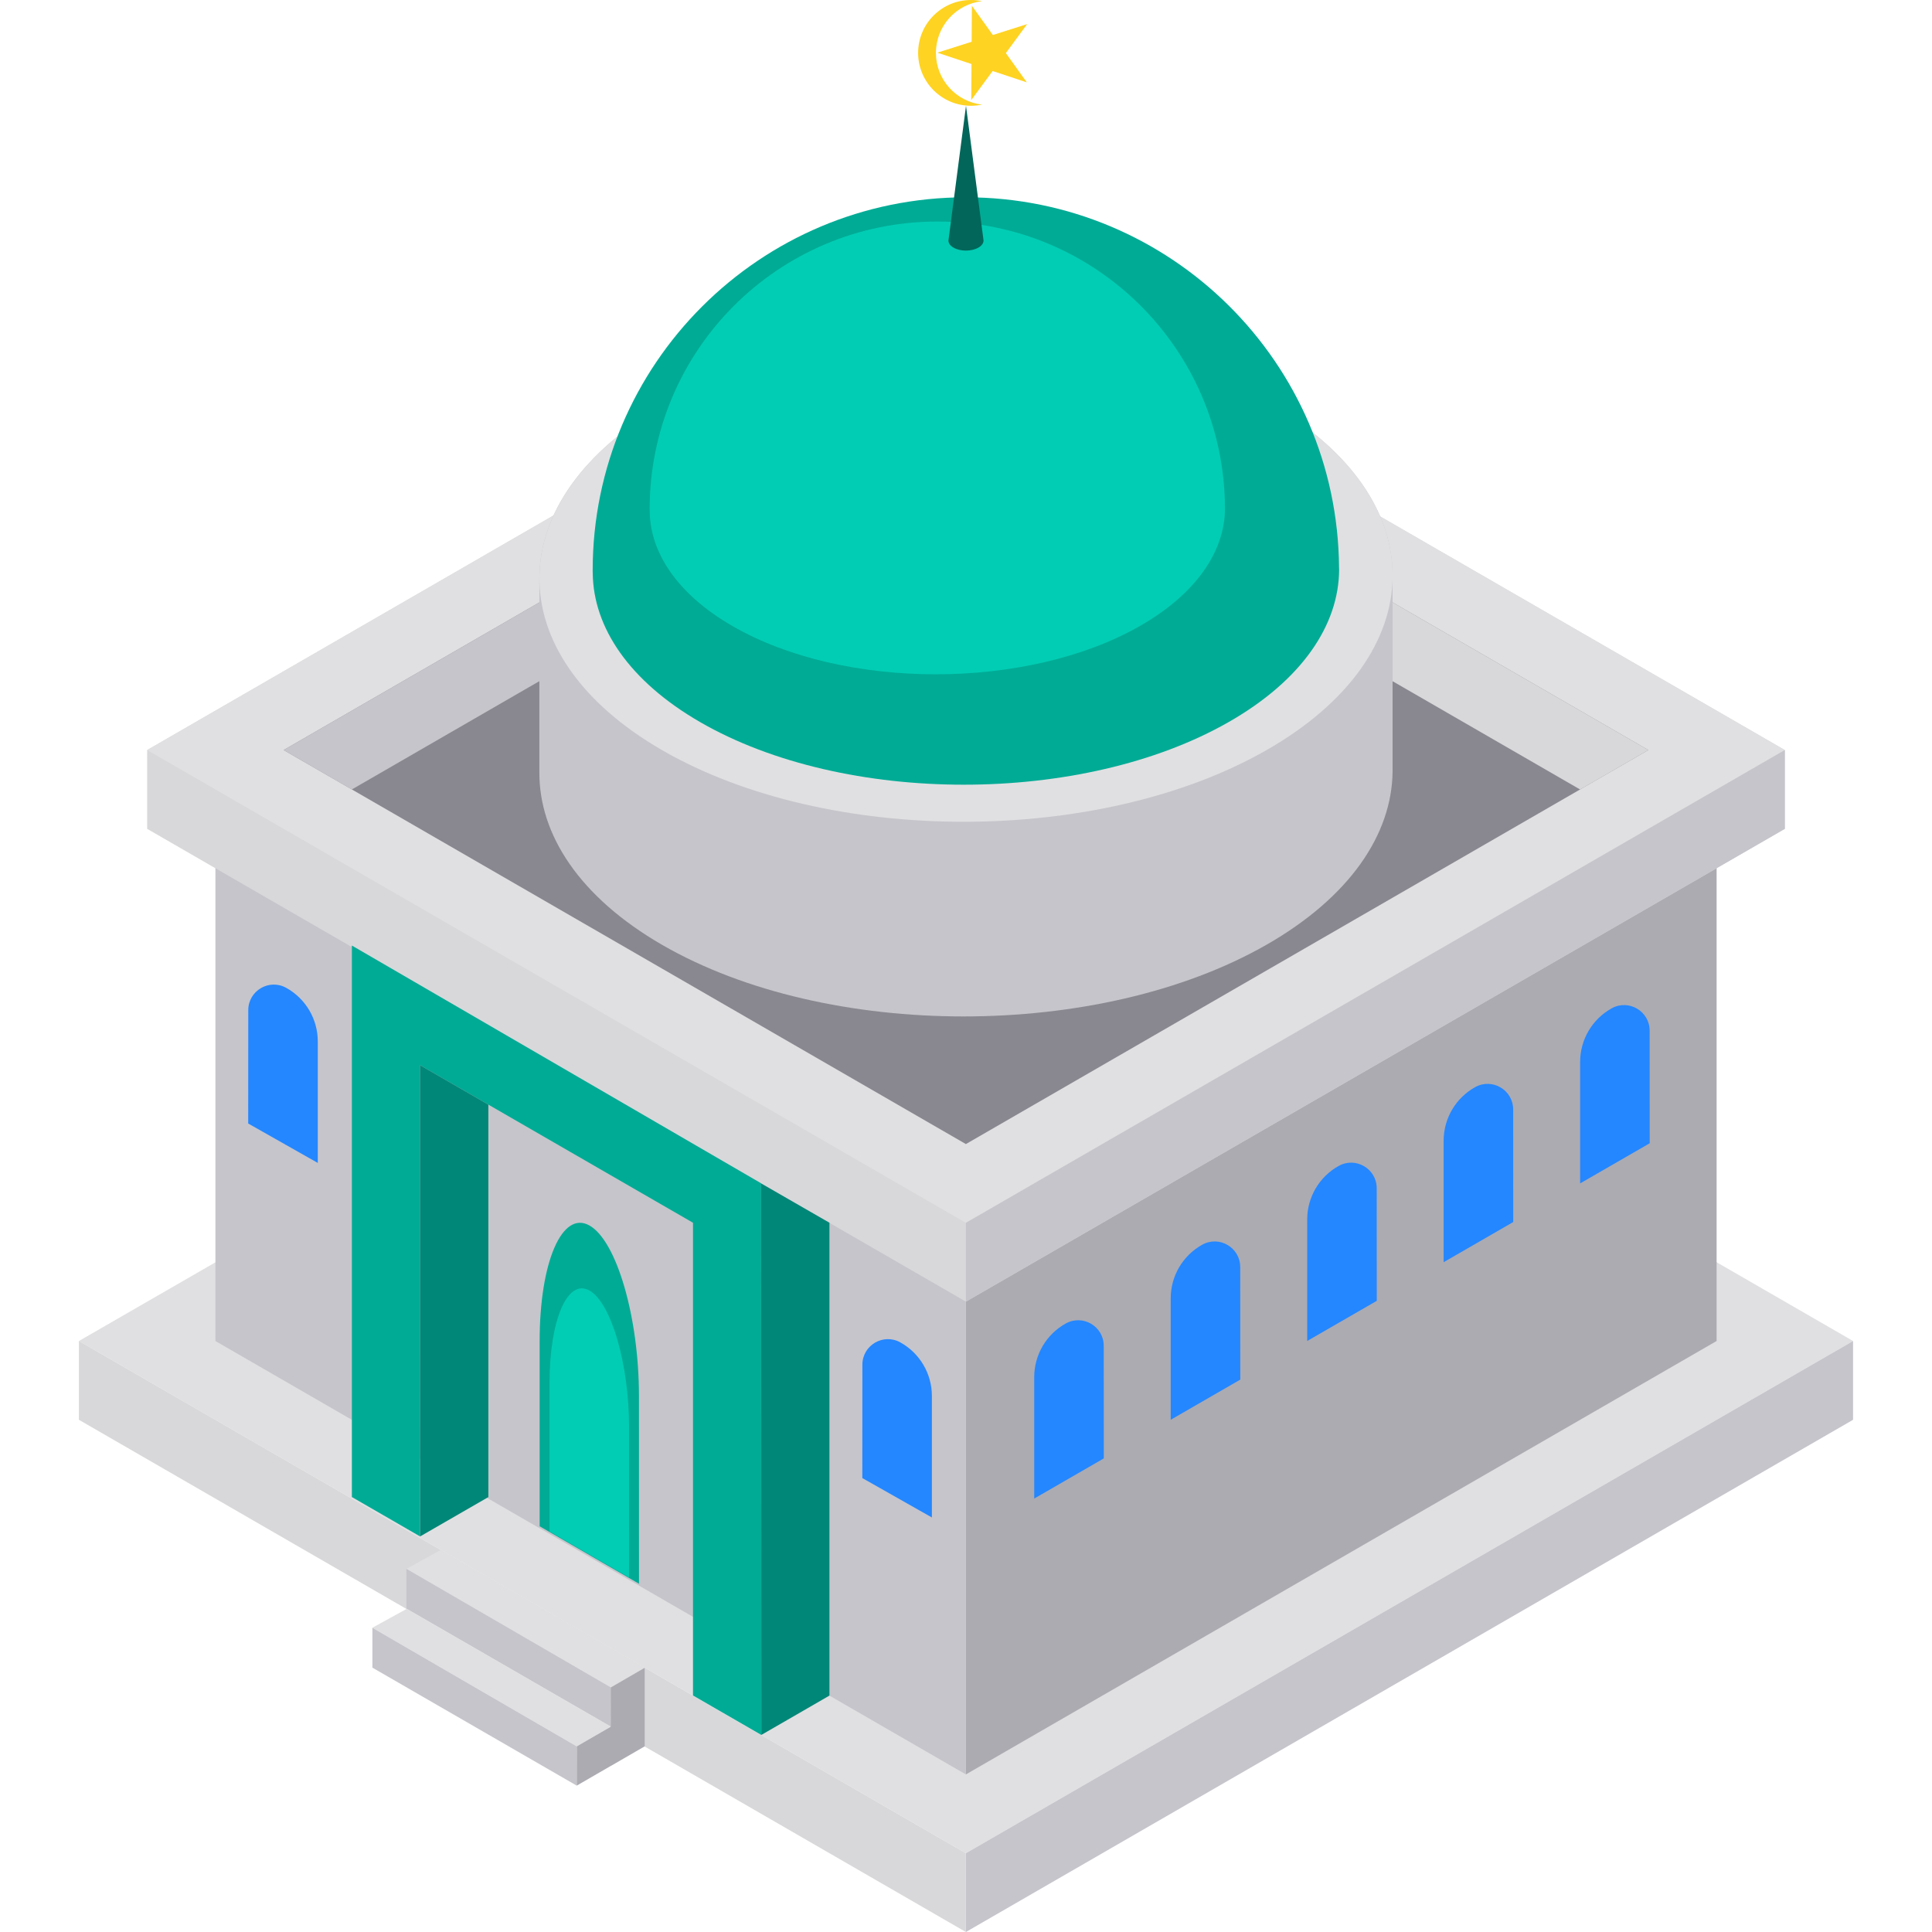
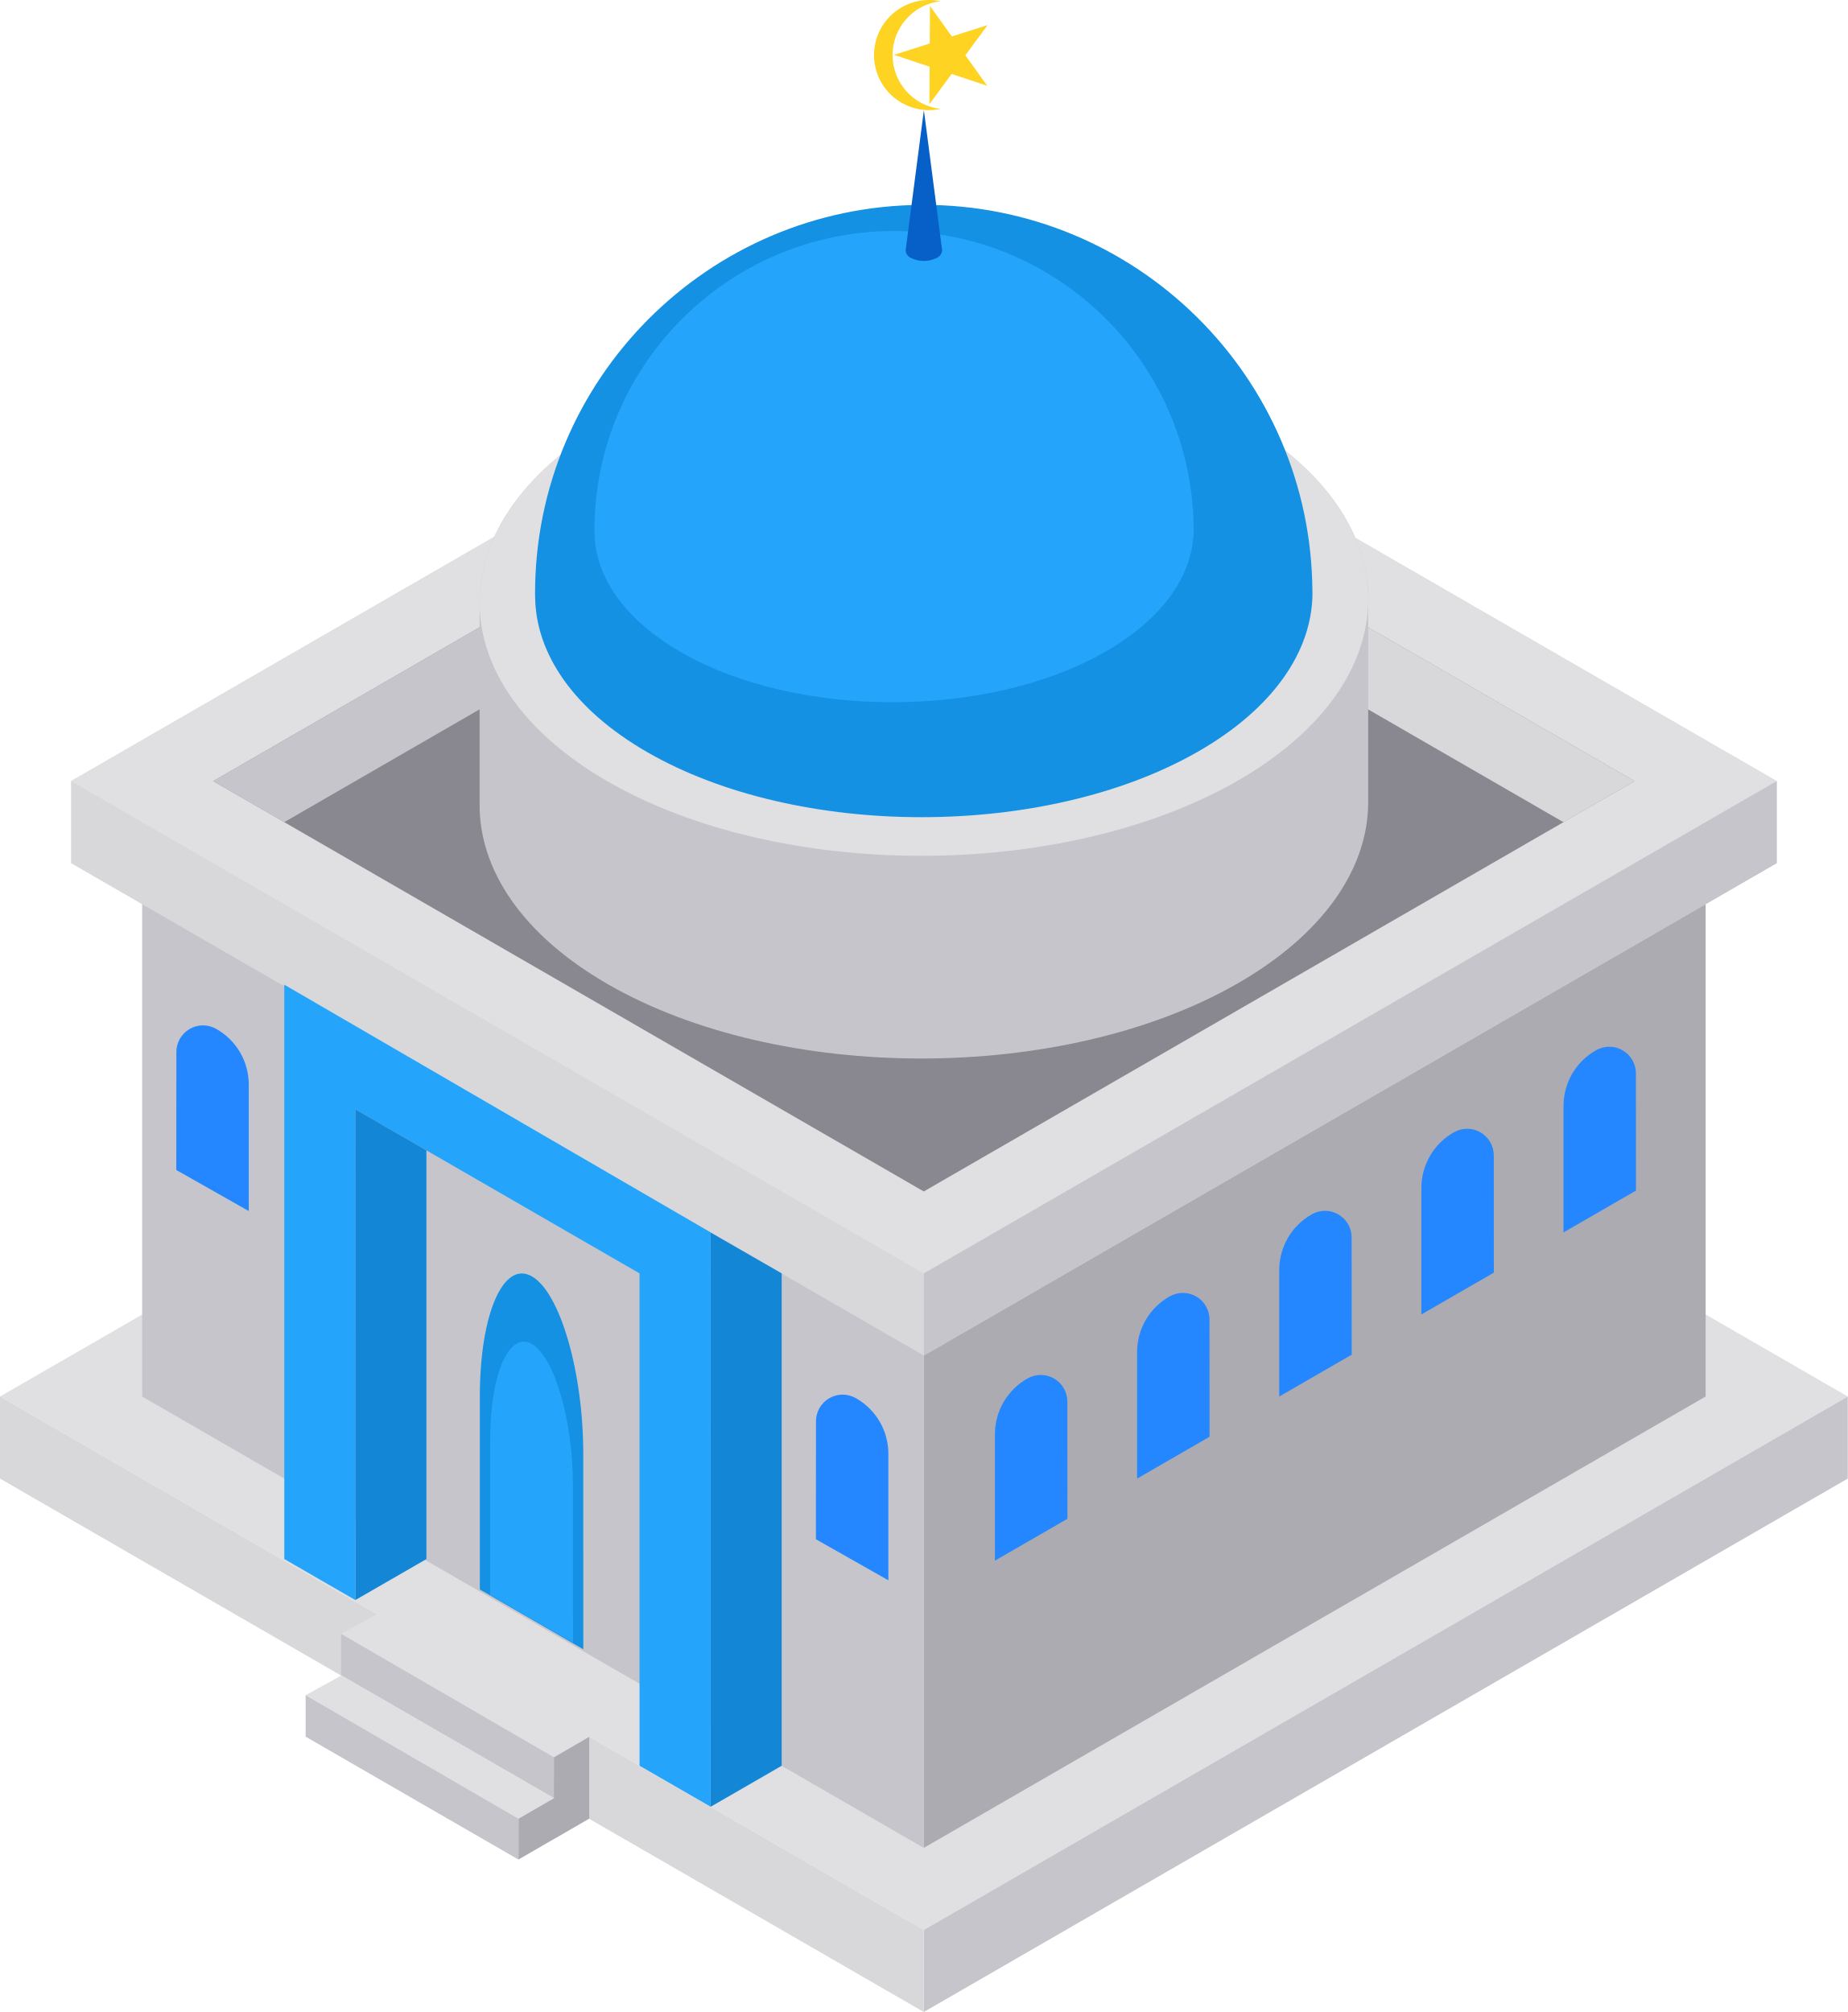
- <svg xmlns="http://www.w3.org/2000/svg" enable-background="new 0 0 512 512" version="1.1" viewBox="0 0 512 512" xml:space="preserve">
-   <polygon points="20.918 355.38 255.97 491.12 491.08 355.38 256.18 219.76" fill="#E0E0E2" />
-   <polygon points="491.08 355.38 491.08 376.26 255.97 512 255.97 491.12" fill="#C6C5CB" />
-   <polygon points="20.918 355.38 20.918 376.26 255.97 512 255.97 491.12" fill="#D8D8DA" />
-   <polygon points="255.97 470.24 454.92 355.38 454.92 209.21 255.97 324.06" fill="#ACABB1" />
-   <polygon points="57.084 209.21 57.084 355.38 255.97 470.24 255.97 324.06" fill="#C6C5CB" />
-   <polygon points="39 198.77 39 219.65 255.97 344.95 473 219.65 473 198.77 256 73.487" fill="#D8D8DA" />
-   <polygon points="39 198.77 255.97 324.06 473 198.77 256 73.487" fill="#E0E0E2" />
-   <polygon points="75.167 198.77 255.97 303.19 436.83 198.77 256 94.368" fill="#898890" />
-   <polygon points="93.236 209.22 255.97 115.23 256 94.368 75.167 198.77" fill="#C6C5CB" />
-   <polyline points="436.83 198.77 418.74 209.22 255.97 115.23 256 94.368" fill="#D8D8DA" />
-   <polygon points="201.73 459.76 201.72 313.6 93.251 250.58 93.251 396.73 111.33 407.17 111.32 282.29 183.65 324.04 183.65 449.32" fill="#00AB95" />
-   <g fill="#008778">
-     <polygon points="201.72 313.63 201.75 459.78 219.81 449.35 219.81 324.04" />
-     <polygon points="111.33 407.17 129.42 396.74 129.42 292.74 111.32 282.29" />
+ <svg xmlns="http://www.w3.org/2000/svg" width="441.704" height="481.007" viewBox="0 0 441.704 481.007">
+   <defs>
+     <style>.a{fill:#e0e0e2;}.b{fill:#c6c5cb;}.c{fill:#d8d8da;}.d{fill:#acabb1;}.e{fill:#898890;}.f{fill:#24a5fb;}.g{fill:#1387d5;}.h{fill:#1591e4;}.i{fill:#2487ff;}.j{fill:#0660c8;}.k{fill:#fed322;}</style>
+   </defs>
+   <g transform="translate(-20.918)">
+     <path class="a" d="M20.918,347.168,241.743,474.693,462.622,347.168,241.939,219.757Z" transform="translate(0 -13.302)" />
+     <path class="b" d="M476.85,355.377v19.617L255.971,502.519V482.9Z" transform="translate(-14.228 -21.512)" />
+     <path class="c" d="M20.918,355.377v19.617L241.743,502.519V482.9Z" transform="translate(0 -21.512)" />
+     <path class="d" d="M255.971,454.437l186.9-107.908V209.212l-186.9,107.893Z" transform="translate(-14.228 -12.664)" />
+     <path class="b" d="M57.084,209.212V346.529L243.932,454.437V317.105Z" transform="translate(-2.189 -12.664)" />
+     <path class="c" d="M39,191.187V210.8L242.837,328.52,446.729,210.8V191.187L242.863,73.487Z" transform="translate(-1.095 -4.448)" />
+     <path class="a" d="M39,191.187l203.837,117.7,203.892-117.7L242.863,73.487Z" transform="translate(-1.095 -4.448)" />
+     <path class="e" d="M75.167,192.452l169.859,98.1,169.914-98.1L245.053,94.368Z" transform="translate(-3.284 -5.712)" />
+     <path class="b" d="M92.142,202.268l152.884-88.3.026-19.6L75.167,192.452Z" transform="translate(-3.284 -5.712)" />
+     <path class="c" d="M425.885,192.452l-17,9.816-152.911-88.3.026-19.6" transform="translate(-14.228 -5.712)" />
+     <path class="f" d="M195.163,447.1l-.01-137.312-101.9-59.215V387.883l16.987,9.808-.01-117.324,67.947,39.23v117.7Z" transform="translate(-4.379 -15.168)" />
+     <g transform="translate(105.85 265.198)">
+       <path class="g" d="M201.722,313.627l.026,137.3,16.97-9.8V323.409Z" transform="translate(-116.794 -284.183)" />
+       <path class="g" d="M111.332,399.61l16.989-9.794V292.1l-17-9.816Z" transform="translate(-111.322 -282.286)" />
+     </g>
+     <path class="h" d="M167.737,367.212c0-19.609-5.556-38.736-12.359-42.5s-12.367,9.193-12.367,28.8v46.1l24.735,14.3Z" transform="translate(-7.391 -19.616)" />
+     <path class="f" d="M165.433,375.979c0-15.7-4.449-31.02-9.9-34.038s-9.9,7.363-9.9,23.067V401.93l19.809,11.456Z" transform="translate(-7.549 -20.667)" />
+     <g transform="translate(63.061 245.126)">
+       <path class="i" d="M245.848,369.037v30.247l-17.323-9.813.017-28.221a6.361,6.361,0,0,1,9.447-5.559h0A15.259,15.259,0,0,1,245.848,369.037Z" transform="translate(-75.628 -266.608)" />
+       <path class="i" d="M83.1,275.074v30.247l-17.323-9.813.017-28.221a6.361,6.361,0,0,1,9.447-5.559h0A15.258,15.258,0,0,1,83.1,275.074Z" transform="translate(-65.776 -260.921)" />
+       <path class="i" d="M274.083,364.031v30.247l17.323-10-.017-28.035a6.361,6.361,0,0,0-9.447-5.559h0A15.264,15.264,0,0,0,274.083,364.031Z" transform="translate(-78.385 -266.305)" />
+       <path class="i" d="M310.25,343.151V373.4l17.323-10-.017-28.035a6.361,6.361,0,0,0-9.447-5.559h0A15.258,15.258,0,0,0,310.25,343.151Z" transform="translate(-80.575 -265.042)" />
+       <path class="i" d="M346.416,322.27v30.247l17.323-10-.017-28.038a6.361,6.361,0,0,0-9.447-5.559h0A15.263,15.263,0,0,0,346.416,322.27Z" transform="translate(-82.764 -263.777)" />
+       <path class="i" d="M382.583,301.389v30.247l17.323-10-.017-28.037a6.361,6.361,0,0,0-9.447-5.559h0A15.261,15.261,0,0,0,382.583,301.389Z" transform="translate(-84.953 -262.513)" />
+       <path class="i" d="M418.749,280.508v30.247l17.323-9.995-.017-28.039a6.361,6.361,0,0,0-9.447-5.559h0A15.264,15.264,0,0,0,418.749,280.508Z" transform="translate(-87.142 -261.25)" />
+     </g>
+     <path class="a" d="M116.238,410.772l-8.536,4.7,50.887,29.524,8.437-4.9Z" transform="translate(-5.253 -24.865)" />
+     <path class="b" d="M107.7,415.773v9.851L158.575,455l.014-9.7Z" transform="translate(-5.253 -25.168)" />
+     <path class="a" d="M107.231,426.373l-8.545,4.7,50.887,29.525,8.447-4.9Z" transform="translate(-4.708 -25.809)" />
+     <path class="b" d="M98.686,431.372V441.3l50.873,29.372.014-9.778Z" transform="translate(-4.708 -26.112)" />
+     <path class="d" d="M161.321,446.883l-.007,9.764-8.464,4.892-.014,9.778,8.461-4.9.009-.079v.093l8.451-4.9V441.986Z" transform="translate(-7.985 -26.755)" />
+     <path class="b" d="M355.366,148.942v-.064h0c.131-15.615-10.034-31.22-30.537-43.06-41.078-23.717-108.752-23.717-150.386,0-20.832,11.867-31.342,27.519-31.493,43.172v48.446c-.156,15.634,10.023,31.27,30.579,43.138,41.131,23.747,108.8,23.747,150.386,0,20.781-11.868,31.279-27.5,31.453-43.138h0v-.014C355.366,197.418,355.366,148.951,355.366,148.942Z" transform="translate(-7.387 -5.329)" />
+     <path class="a" d="M173.526,192.118c-41.131-23.747-40.719-62.58.915-86.3s109.307-23.717,150.386,0,40.667,62.551-.915,86.3S214.655,215.864,173.526,192.118Z" transform="translate(-7.387 -5.329)" />
+     <path class="h" d="M342.9,144.976c-.051,13.76-9.242,27.539-27.522,37.97-36.372,20.777-95.579,20.777-131.56,0-17.685-10.21-26.588-23.6-26.74-37.053-.017-.238-.017-.476-.017-.7a92.912,92.912,0,0,1,185.822-.73C342.9,144.636,342.9,144.806,342.9,144.976Z" transform="translate(-8.241 -3.165)" />
+     <path class="f" d="M315.413,130.155c-.039,10.608-7.124,21.227-21.214,29.267-28.037,16.015-73.674,16.015-101.409,0-13.632-7.87-20.494-18.19-20.611-28.561-.013-.183-.013-.367-.013-.537a71.619,71.619,0,0,1,143.235-.563C315.413,129.894,315.413,130.025,315.413,130.155Z" transform="translate(-9.155 -3.554)" />
+     <path class="j" d="M255.718,28.031,251.35,61.579a2.128,2.128,0,0,0,1.258,1.774,6.891,6.891,0,0,0,6.185,0,2.187,2.187,0,0,0,1.294-1.774h0Z" transform="translate(-13.949 -1.697)" />
+     <g transform="translate(229.846)">
+       <path class="k" d="M247.74,13.167A12.968,12.968,0,0,1,259.211.288a13.166,13.166,0,1,0-2.737,26.045,13.257,13.257,0,0,0,2.737-.288A12.968,12.968,0,0,1,247.74,13.167Z" transform="translate(-243.308)" />
+       <path class="k" d="M257,1.523l5.225,7.286,8.544-2.719-5.315,7.221,5.225,7.287-8.51-2.823L256.859,25l.054-8.965L248.4,13.207l8.544-2.719Z" transform="translate(-243.616 -0.092)" />
+     </g>
+     <path class="b" d="M255.971,316.473V336.1L459.863,218.388V198.771Z" transform="translate(-14.228 -12.032)" />
  </g>
-   <path d="m169.33 369.99c5e-3 -20.873-5.914-41.232-13.155-45.242-7.24-4.01-13.164 9.785-13.164 30.658v49.075l26.329 15.226-0.01-49.717z" fill="#00AB95" />
-   <path d="m166.71 378.21c4e-3 -16.715-4.736-33.019-10.535-36.231s-10.542 7.837-10.542 24.553v39.301l21.085 12.194-8e-3 -39.817z" fill="#01CDB4" />
-   <g fill="#2487FF">
-     <path d="m246.96 369.95v32.196l-18.439-10.445 0.018-30.039c3e-3 -5.16 5.544-8.421 10.056-5.917 5.163 2.863 8.365 8.302 8.365 14.205z" />
-     <path d="m84.215 275.99v32.196l-18.439-10.445 0.018-30.039c3e-3 -5.16 5.544-8.421 10.056-5.917 5.163 2.863 8.365 8.301 8.365 14.205z" />
-     <path d="m274.08 364.94v32.196l18.439-10.644-0.018-29.841c-3e-3 -5.16-5.544-8.421-10.056-5.917-5.162 2.864-8.365 8.303-8.365 14.206z" />
-     <path d="m310.25 344.06v32.196l18.439-10.643-0.018-29.841c-3e-3 -5.16-5.544-8.421-10.056-5.917-5.163 2.862-8.365 8.302-8.365 14.205z" />
-     <path d="m346.42 323.18v32.196l18.439-10.64-0.018-29.845c-3e-3 -5.16-5.544-8.421-10.056-5.917-5.162 2.863-8.365 8.303-8.365 14.206z" />
-     <path d="m382.58 302.3v32.196l18.439-10.642-0.018-29.843c-3e-3 -5.16-5.544-8.421-10.056-5.917-5.163 2.863-8.365 8.303-8.365 14.206z" />
-     <path d="m418.75 281.42v32.196l18.439-10.639-0.018-29.846c-3e-3 -5.16-5.544-8.421-10.056-5.917-5.162 2.864-8.365 8.303-8.365 14.206z" />
-   </g>
-   <polygon points="116.79 410.77 107.7 415.77 161.87 447.2 170.85 441.99" fill="#E0E0E2" />
-   <polygon points="107.7 415.77 107.7 426.26 161.85 457.52 161.87 447.2" fill="#C6C5CB" />
-   <polygon points="107.78 426.37 98.686 431.37 152.85 462.8 161.84 457.59" fill="#E0E0E2" />
-   <polygon points="98.686 431.37 98.686 441.94 152.84 473.21 152.85 462.8" fill="#C6C5CB" />
-   <polygon points="161.87 447.2 161.86 457.59 152.85 462.8 152.84 473.21 161.84 468 161.85 467.91 161.85 468.01 170.85 462.8 170.85 441.99" fill="#ACABB1" />
-   <path d="m369.05 152.87v-0.068h-2e-3c0.139-16.621-10.68-33.232-32.505-45.834-43.725-25.245-115.76-25.245-160.08 0-22.174 12.632-33.361 29.292-33.522 45.954v51.568c-0.166 16.641 10.669 33.285 32.549 45.917 43.781 25.277 115.82 25.277 160.08 0 22.12-12.633 33.294-29.276 33.48-45.917h1e-3v-0.015c-1e-3 -6e-3 -1e-3 -51.596-1e-3 -51.605z" fill="#C6C5CB" />
-   <path d="m175.5 198.82c-43.781-25.277-43.343-66.612 0.974-91.858s116.35-25.245 160.08 0 43.287 66.581-0.974 91.858-116.3 25.276-160.08 0z" fill="#E0E0E2" />
-   <path d="m354.88 150.95c-0.054 14.647-9.838 29.313-29.295 40.416-38.716 22.116-101.74 22.116-140.04 0-18.825-10.868-28.301-25.118-28.463-39.44-0.018-0.253-0.018-0.507-0.018-0.742 0-54.612 44.286-98.897 98.916-98.897 54.358 0 98.481 43.87 98.879 98.12 0.018 0.181 0.018 0.362 0.018 0.543z" fill="#00AB95" />
-   <path d="m324.64 134.76c-0.042 11.291-7.583 22.595-22.581 31.153-29.843 17.047-78.421 17.047-107.94 0-14.51-8.377-21.814-19.362-21.939-30.401-0.014-0.195-0.014-0.391-0.014-0.572 0-42.095 34.136-76.232 76.246-76.232 41.901 0 75.912 33.816 76.218 75.633 0.013 0.141 0.013 0.28 0.013 0.419z" fill="#01CDB4" />
-   <path d="m256 28.031l-4.649 35.71c-7e-3 0.684 0.439 1.369 1.339 1.888 1.8 1.04 4.763 1.04 6.583 0 0.91-0.519 1.369-1.204 1.377-1.888v-1e-3l-4.65-35.709z" fill="#02665A" />
-   <g fill="#FED322">
-     <path d="m248.03 14.015c0-7.084 5.338-12.916 12.21-13.708-0.939-0.198-1.913-0.307-2.913-0.307-7.74 0-14.015 6.275-14.015 14.015s6.275 14.015 14.015 14.015c1 0 1.973-0.109 2.913-0.307-6.872-0.792-12.21-6.623-12.21-13.708z" />
-     <polygon points="257.56 1.523 263.12 9.278 272.21 6.384 266.56 14.07 272.12 21.826 263.06 18.821 257.4 26.508 257.46 16.965 248.4 13.96 257.5 11.066" />
-   </g>
-   <polygon points="255.97 324.06 255.97 344.95 473 219.65 473 198.77" fill="#C6C5CB" />
</svg>
